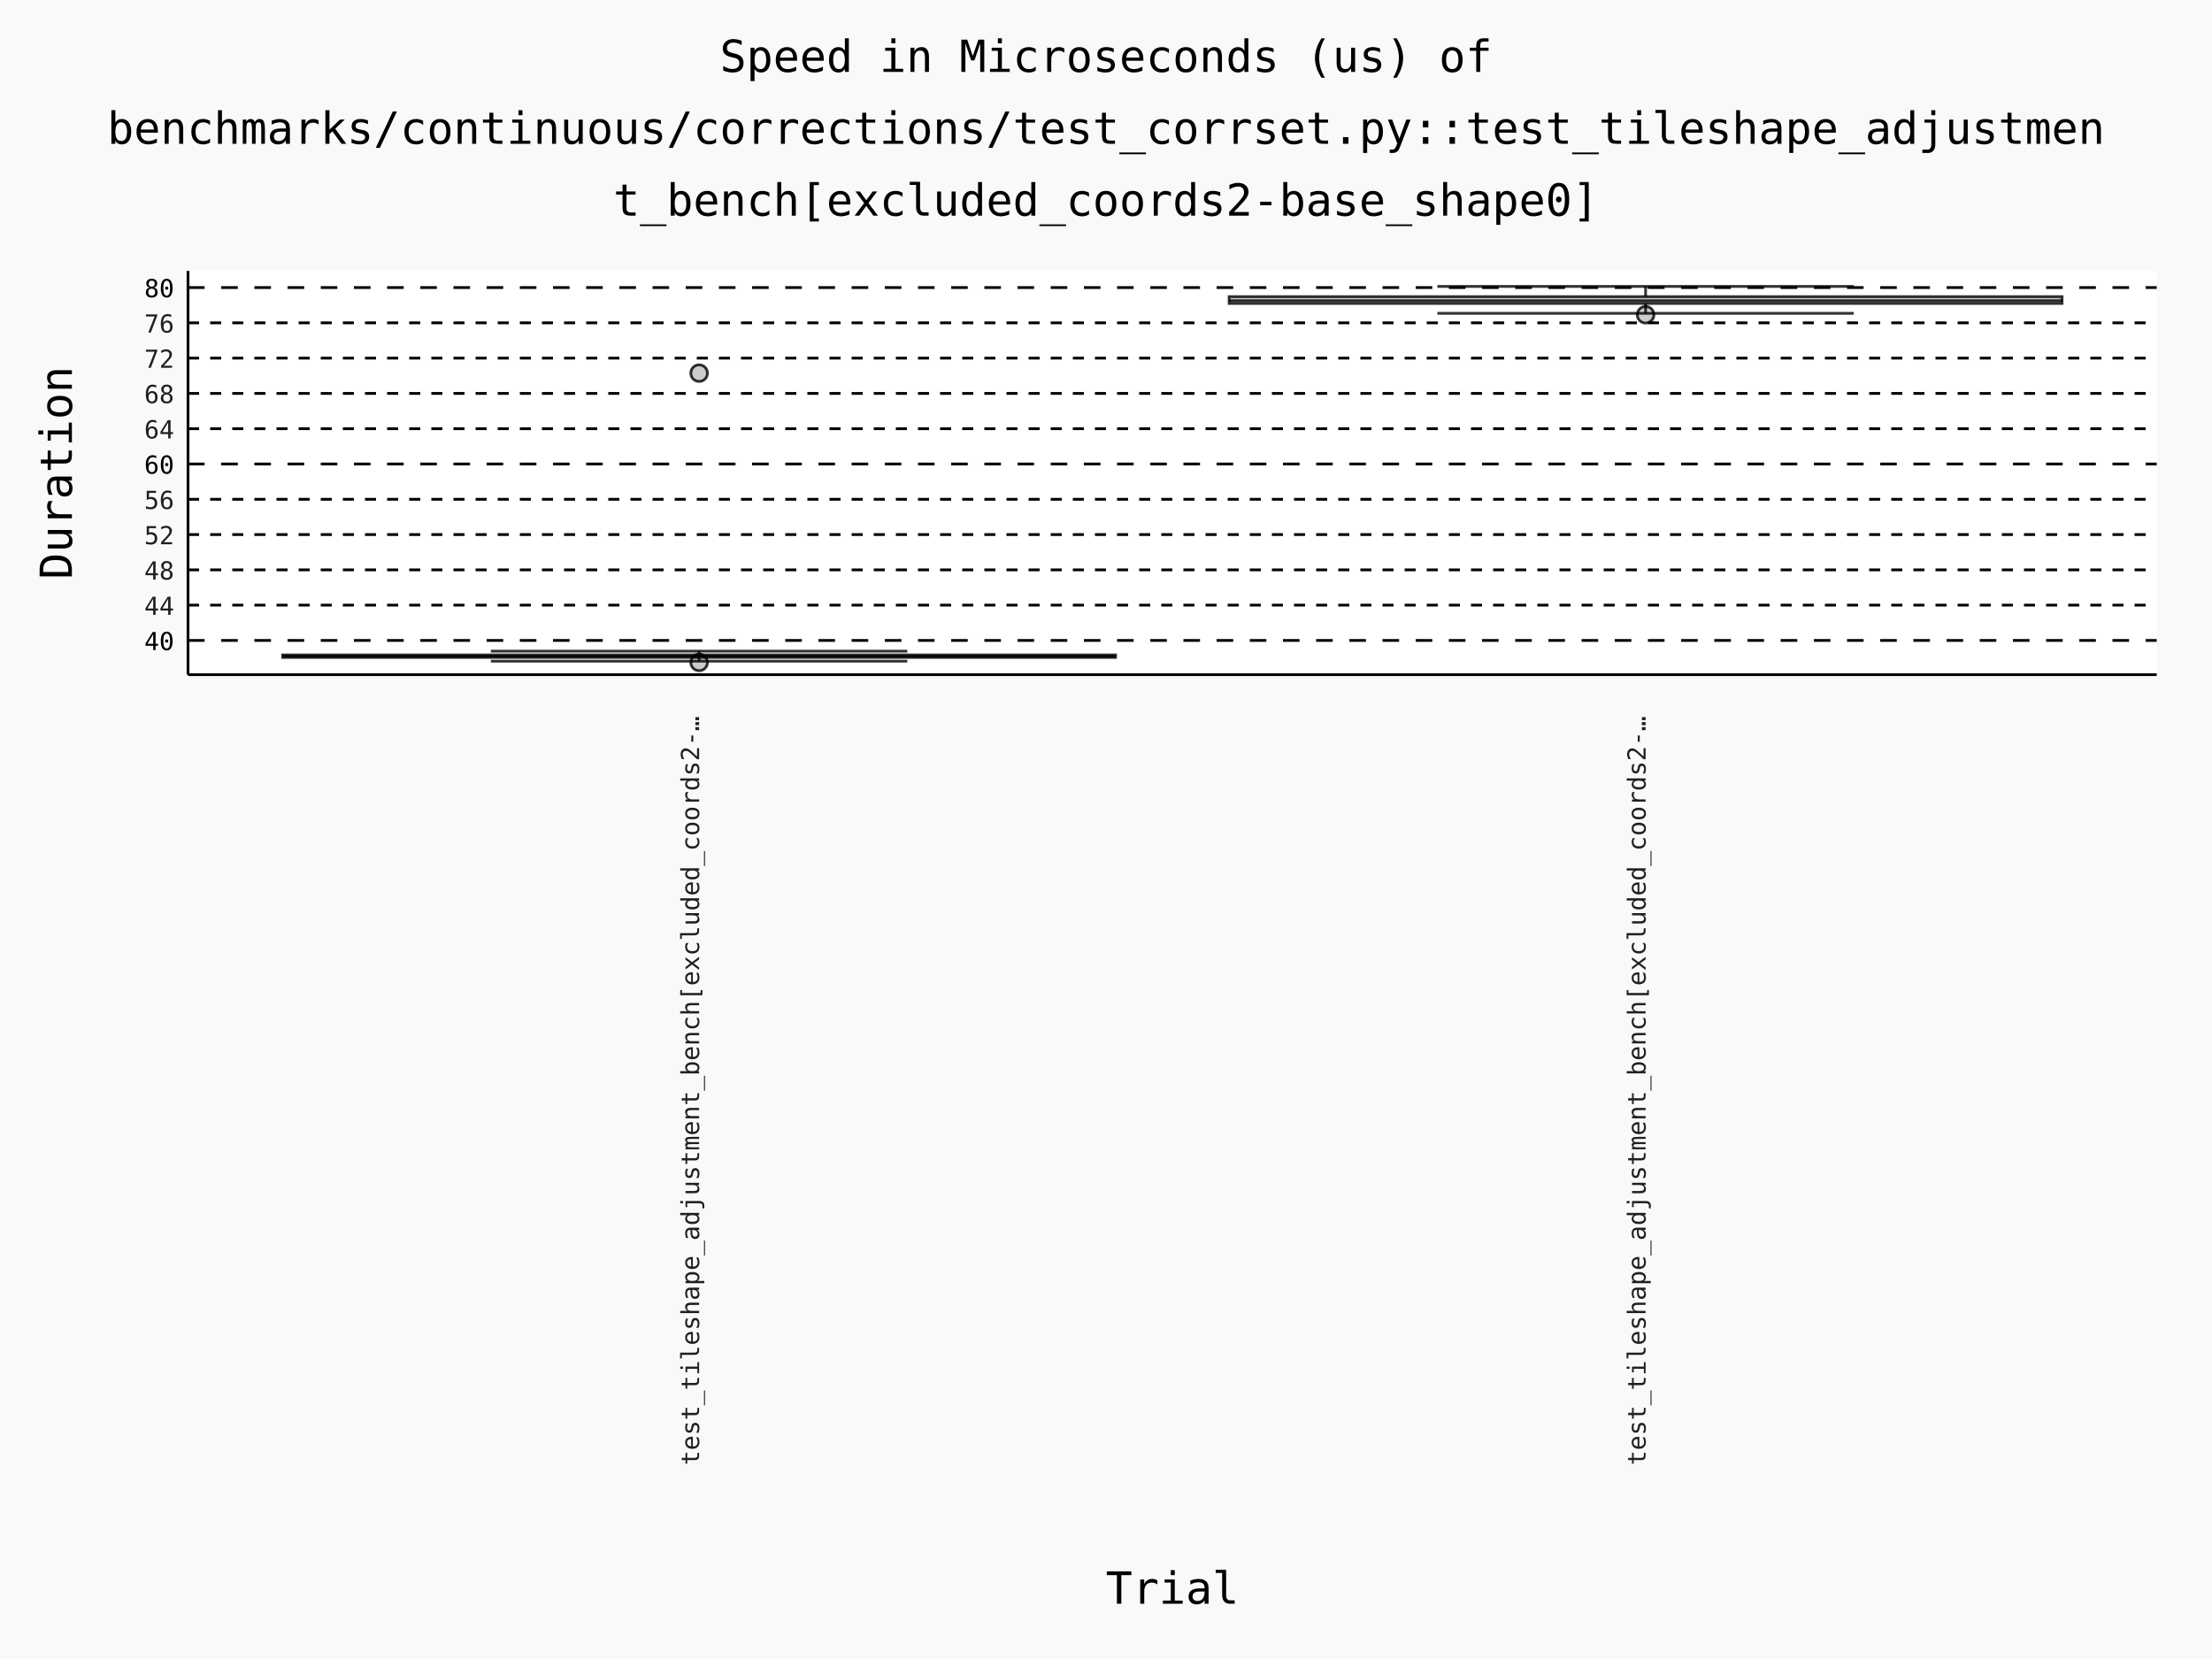
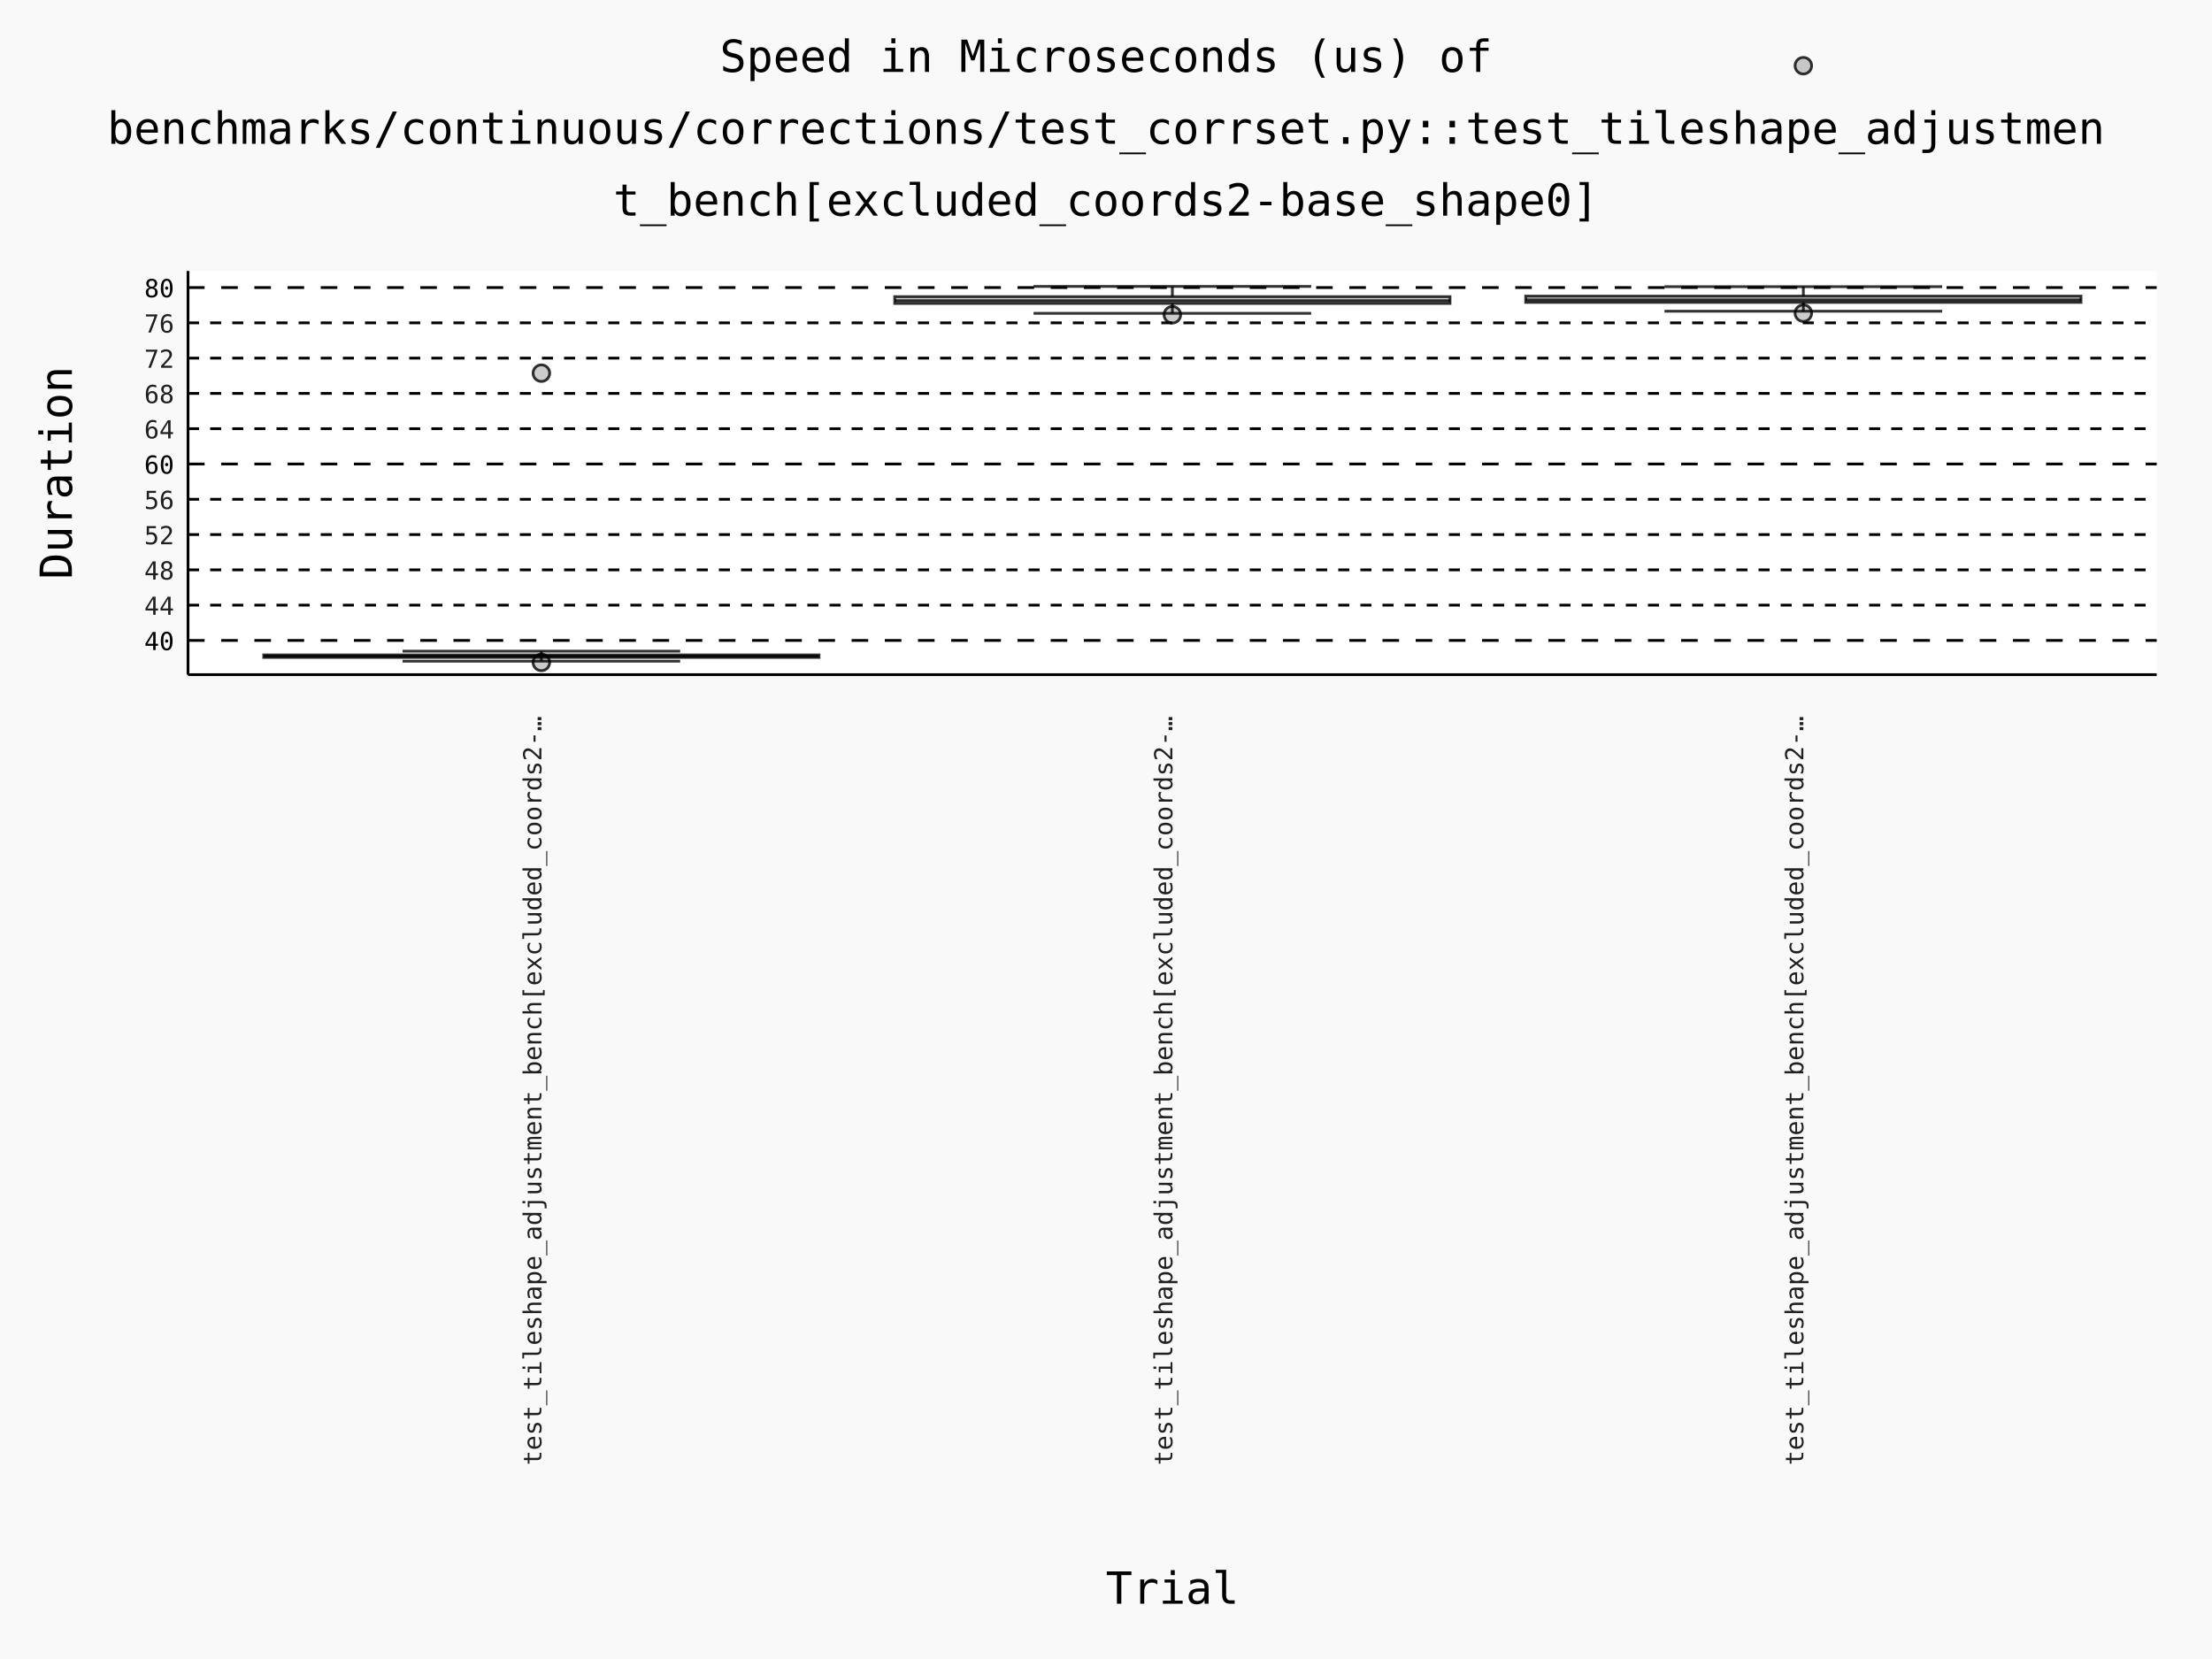
- <svg xmlns="http://www.w3.org/2000/svg" id="chart-c7060195-2ea2-4baa-a574-ca74a259362f" class="pygal-chart" viewBox="0 0 800 600">
+ <svg xmlns="http://www.w3.org/2000/svg" id="chart-9f1f89f4-7e4f-487c-b4a5-bc67298674f6" class="pygal-chart" viewBox="0 0 800 600">
  <defs>
-     <style type="text/css">#chart-c7060195-2ea2-4baa-a574-ca74a259362f{-webkit-user-select:none;-webkit-font-smoothing:antialiased;font-family:Consolas,"Deja Vu Sans Mono","Bitstream Vera Sans Mono","Courier New",monospace}#chart-c7060195-2ea2-4baa-a574-ca74a259362f .title{font-family:Consolas,"Deja Vu Sans Mono","Bitstream Vera Sans Mono","Courier New",monospace;font-size:16px}#chart-c7060195-2ea2-4baa-a574-ca74a259362f .legends .legend text{font-family:Consolas,"Deja Vu Sans Mono","Bitstream Vera Sans Mono","Courier New",monospace;font-size:14px}#chart-c7060195-2ea2-4baa-a574-ca74a259362f .axis text{font-family:Consolas,"Deja Vu Sans Mono","Bitstream Vera Sans Mono","Courier New",monospace;font-size:10px}#chart-c7060195-2ea2-4baa-a574-ca74a259362f .axis text.major{font-family:Consolas,"Deja Vu Sans Mono","Bitstream Vera Sans Mono","Courier New",monospace;font-size:10px}#chart-c7060195-2ea2-4baa-a574-ca74a259362f .text-overlay text.value{font-family:Consolas,"Deja Vu Sans Mono","Bitstream Vera Sans Mono","Courier New",monospace;font-size:16px}#chart-c7060195-2ea2-4baa-a574-ca74a259362f .text-overlay text.label{font-family:Consolas,"Deja Vu Sans Mono","Bitstream Vera Sans Mono","Courier New",monospace;font-size:10px}#chart-c7060195-2ea2-4baa-a574-ca74a259362f .tooltip{font-family:Consolas,"Deja Vu Sans Mono","Bitstream Vera Sans Mono","Courier New",monospace;font-size:14px}#chart-c7060195-2ea2-4baa-a574-ca74a259362f text.no_data{font-family:Consolas,"Deja Vu Sans Mono","Bitstream Vera Sans Mono","Courier New",monospace;font-size:64px}
- #chart-c7060195-2ea2-4baa-a574-ca74a259362f{background-color:rgba(249,249,249,1)}#chart-c7060195-2ea2-4baa-a574-ca74a259362f path,#chart-c7060195-2ea2-4baa-a574-ca74a259362f line,#chart-c7060195-2ea2-4baa-a574-ca74a259362f rect,#chart-c7060195-2ea2-4baa-a574-ca74a259362f circle{-webkit-transition:150ms;-moz-transition:150ms;transition:150ms}#chart-c7060195-2ea2-4baa-a574-ca74a259362f .graph &gt; .background{fill:rgba(249,249,249,1)}#chart-c7060195-2ea2-4baa-a574-ca74a259362f .plot &gt; .background{fill:rgba(255,255,255,1)}#chart-c7060195-2ea2-4baa-a574-ca74a259362f .graph{fill:rgba(0,0,0,.87)}#chart-c7060195-2ea2-4baa-a574-ca74a259362f text.no_data{fill:rgba(0,0,0,1)}#chart-c7060195-2ea2-4baa-a574-ca74a259362f .title{fill:rgba(0,0,0,1)}#chart-c7060195-2ea2-4baa-a574-ca74a259362f .legends .legend text{fill:rgba(0,0,0,.87)}#chart-c7060195-2ea2-4baa-a574-ca74a259362f .legends .legend:hover text{fill:rgba(0,0,0,1)}#chart-c7060195-2ea2-4baa-a574-ca74a259362f .axis .line{stroke:rgba(0,0,0,1)}#chart-c7060195-2ea2-4baa-a574-ca74a259362f .axis .guide.line{stroke:rgba(0,0,0,.54)}#chart-c7060195-2ea2-4baa-a574-ca74a259362f .axis .major.line{stroke:rgba(0,0,0,.87)}#chart-c7060195-2ea2-4baa-a574-ca74a259362f .axis text.major{fill:rgba(0,0,0,1)}#chart-c7060195-2ea2-4baa-a574-ca74a259362f .axis.y .guides:hover .guide.line,#chart-c7060195-2ea2-4baa-a574-ca74a259362f .line-graph .axis.x .guides:hover .guide.line,#chart-c7060195-2ea2-4baa-a574-ca74a259362f .stackedline-graph .axis.x .guides:hover .guide.line,#chart-c7060195-2ea2-4baa-a574-ca74a259362f .xy-graph .axis.x .guides:hover .guide.line{stroke:rgba(0,0,0,1)}#chart-c7060195-2ea2-4baa-a574-ca74a259362f .axis .guides:hover text{fill:rgba(0,0,0,1)}#chart-c7060195-2ea2-4baa-a574-ca74a259362f .reactive{fill-opacity:.7;stroke-opacity:.8;stroke-width:1}#chart-c7060195-2ea2-4baa-a574-ca74a259362f .ci{stroke:rgba(0,0,0,.87)}#chart-c7060195-2ea2-4baa-a574-ca74a259362f .reactive.active,#chart-c7060195-2ea2-4baa-a574-ca74a259362f .active .reactive{fill-opacity:.8;stroke-opacity:.9;stroke-width:4}#chart-c7060195-2ea2-4baa-a574-ca74a259362f .ci .reactive.active{stroke-width:1.5}#chart-c7060195-2ea2-4baa-a574-ca74a259362f .series text{fill:rgba(0,0,0,1)}#chart-c7060195-2ea2-4baa-a574-ca74a259362f .tooltip rect{fill:rgba(255,255,255,1);stroke:rgba(0,0,0,1);-webkit-transition:opacity 150ms;-moz-transition:opacity 150ms;transition:opacity 150ms}#chart-c7060195-2ea2-4baa-a574-ca74a259362f .tooltip .label{fill:rgba(0,0,0,.87)}#chart-c7060195-2ea2-4baa-a574-ca74a259362f .tooltip .label{fill:rgba(0,0,0,.87)}#chart-c7060195-2ea2-4baa-a574-ca74a259362f .tooltip .legend{font-size:.8em;fill:rgba(0,0,0,.54)}#chart-c7060195-2ea2-4baa-a574-ca74a259362f .tooltip .x_label{font-size:.6em;fill:rgba(0,0,0,1)}#chart-c7060195-2ea2-4baa-a574-ca74a259362f .tooltip .xlink{font-size:.5em;text-decoration:underline}#chart-c7060195-2ea2-4baa-a574-ca74a259362f .tooltip .value{font-size:1.5em}#chart-c7060195-2ea2-4baa-a574-ca74a259362f .bound{font-size:.5em}#chart-c7060195-2ea2-4baa-a574-ca74a259362f .max-value{font-size:.75em;fill:rgba(0,0,0,.54)}#chart-c7060195-2ea2-4baa-a574-ca74a259362f .map-element{fill:rgba(255,255,255,1);stroke:rgba(0,0,0,.54) !important}#chart-c7060195-2ea2-4baa-a574-ca74a259362f .map-element .reactive{fill-opacity:inherit;stroke-opacity:inherit}#chart-c7060195-2ea2-4baa-a574-ca74a259362f .color-0,#chart-c7060195-2ea2-4baa-a574-ca74a259362f .color-0 a:visited{stroke:#000000;fill:#000000}#chart-c7060195-2ea2-4baa-a574-ca74a259362f .color-1,#chart-c7060195-2ea2-4baa-a574-ca74a259362f .color-1 a:visited{stroke:#000000;fill:#000000}#chart-c7060195-2ea2-4baa-a574-ca74a259362f .text-overlay .color-0 text{fill:white}#chart-c7060195-2ea2-4baa-a574-ca74a259362f .text-overlay .color-1 text{fill:white}
- #chart-c7060195-2ea2-4baa-a574-ca74a259362f text.no_data{text-anchor:middle}#chart-c7060195-2ea2-4baa-a574-ca74a259362f .guide.line{fill:none}#chart-c7060195-2ea2-4baa-a574-ca74a259362f .centered{text-anchor:middle}#chart-c7060195-2ea2-4baa-a574-ca74a259362f .title{text-anchor:middle}#chart-c7060195-2ea2-4baa-a574-ca74a259362f .legends .legend text{fill-opacity:1}#chart-c7060195-2ea2-4baa-a574-ca74a259362f .axis.x text{text-anchor:middle}#chart-c7060195-2ea2-4baa-a574-ca74a259362f .axis.x:not(.web) text[transform]{text-anchor:start}#chart-c7060195-2ea2-4baa-a574-ca74a259362f .axis.x:not(.web) text[transform].backwards{text-anchor:end}#chart-c7060195-2ea2-4baa-a574-ca74a259362f .axis.y text{text-anchor:end}#chart-c7060195-2ea2-4baa-a574-ca74a259362f .axis.y text[transform].backwards{text-anchor:start}#chart-c7060195-2ea2-4baa-a574-ca74a259362f .axis.y2 text{text-anchor:start}#chart-c7060195-2ea2-4baa-a574-ca74a259362f .axis.y2 text[transform].backwards{text-anchor:end}#chart-c7060195-2ea2-4baa-a574-ca74a259362f .axis .guide.line{stroke-dasharray:4,4;stroke:black}#chart-c7060195-2ea2-4baa-a574-ca74a259362f .axis .major.guide.line{stroke-dasharray:6,6;stroke:black}#chart-c7060195-2ea2-4baa-a574-ca74a259362f .horizontal .axis.y .guide.line,#chart-c7060195-2ea2-4baa-a574-ca74a259362f .horizontal .axis.y2 .guide.line,#chart-c7060195-2ea2-4baa-a574-ca74a259362f .vertical .axis.x .guide.line{opacity:0}#chart-c7060195-2ea2-4baa-a574-ca74a259362f .horizontal .axis.always_show .guide.line,#chart-c7060195-2ea2-4baa-a574-ca74a259362f .vertical .axis.always_show .guide.line{opacity:1 !important}#chart-c7060195-2ea2-4baa-a574-ca74a259362f .axis.y .guides:hover .guide.line,#chart-c7060195-2ea2-4baa-a574-ca74a259362f .axis.y2 .guides:hover .guide.line,#chart-c7060195-2ea2-4baa-a574-ca74a259362f .axis.x .guides:hover .guide.line{opacity:1}#chart-c7060195-2ea2-4baa-a574-ca74a259362f .axis .guides:hover text{opacity:1}#chart-c7060195-2ea2-4baa-a574-ca74a259362f .nofill{fill:none}#chart-c7060195-2ea2-4baa-a574-ca74a259362f .subtle-fill{fill-opacity:.2}#chart-c7060195-2ea2-4baa-a574-ca74a259362f .dot{stroke-width:1px;fill-opacity:1;stroke-opacity:1}#chart-c7060195-2ea2-4baa-a574-ca74a259362f .dot.active{stroke-width:5px}#chart-c7060195-2ea2-4baa-a574-ca74a259362f .dot.negative{fill:transparent}#chart-c7060195-2ea2-4baa-a574-ca74a259362f text,#chart-c7060195-2ea2-4baa-a574-ca74a259362f tspan{stroke:none !important}#chart-c7060195-2ea2-4baa-a574-ca74a259362f .series text.active{opacity:1}#chart-c7060195-2ea2-4baa-a574-ca74a259362f .tooltip rect{fill-opacity:.95;stroke-width:.5}#chart-c7060195-2ea2-4baa-a574-ca74a259362f .tooltip text{fill-opacity:1}#chart-c7060195-2ea2-4baa-a574-ca74a259362f .showable{visibility:hidden}#chart-c7060195-2ea2-4baa-a574-ca74a259362f .showable.shown{visibility:visible}#chart-c7060195-2ea2-4baa-a574-ca74a259362f .gauge-background{fill:rgba(229,229,229,1);stroke:none}#chart-c7060195-2ea2-4baa-a574-ca74a259362f .bg-lines{stroke:rgba(249,249,249,1);stroke-width:2px}
+     <style type="text/css">#chart-9f1f89f4-7e4f-487c-b4a5-bc67298674f6{-webkit-user-select:none;-webkit-font-smoothing:antialiased;font-family:Consolas,"Deja Vu Sans Mono","Bitstream Vera Sans Mono","Courier New",monospace}#chart-9f1f89f4-7e4f-487c-b4a5-bc67298674f6 .title{font-family:Consolas,"Deja Vu Sans Mono","Bitstream Vera Sans Mono","Courier New",monospace;font-size:16px}#chart-9f1f89f4-7e4f-487c-b4a5-bc67298674f6 .legends .legend text{font-family:Consolas,"Deja Vu Sans Mono","Bitstream Vera Sans Mono","Courier New",monospace;font-size:14px}#chart-9f1f89f4-7e4f-487c-b4a5-bc67298674f6 .axis text{font-family:Consolas,"Deja Vu Sans Mono","Bitstream Vera Sans Mono","Courier New",monospace;font-size:10px}#chart-9f1f89f4-7e4f-487c-b4a5-bc67298674f6 .axis text.major{font-family:Consolas,"Deja Vu Sans Mono","Bitstream Vera Sans Mono","Courier New",monospace;font-size:10px}#chart-9f1f89f4-7e4f-487c-b4a5-bc67298674f6 .text-overlay text.value{font-family:Consolas,"Deja Vu Sans Mono","Bitstream Vera Sans Mono","Courier New",monospace;font-size:16px}#chart-9f1f89f4-7e4f-487c-b4a5-bc67298674f6 .text-overlay text.label{font-family:Consolas,"Deja Vu Sans Mono","Bitstream Vera Sans Mono","Courier New",monospace;font-size:10px}#chart-9f1f89f4-7e4f-487c-b4a5-bc67298674f6 .tooltip{font-family:Consolas,"Deja Vu Sans Mono","Bitstream Vera Sans Mono","Courier New",monospace;font-size:14px}#chart-9f1f89f4-7e4f-487c-b4a5-bc67298674f6 text.no_data{font-family:Consolas,"Deja Vu Sans Mono","Bitstream Vera Sans Mono","Courier New",monospace;font-size:64px}
+ #chart-9f1f89f4-7e4f-487c-b4a5-bc67298674f6{background-color:rgba(249,249,249,1)}#chart-9f1f89f4-7e4f-487c-b4a5-bc67298674f6 path,#chart-9f1f89f4-7e4f-487c-b4a5-bc67298674f6 line,#chart-9f1f89f4-7e4f-487c-b4a5-bc67298674f6 rect,#chart-9f1f89f4-7e4f-487c-b4a5-bc67298674f6 circle{-webkit-transition:150ms;-moz-transition:150ms;transition:150ms}#chart-9f1f89f4-7e4f-487c-b4a5-bc67298674f6 .graph &gt; .background{fill:rgba(249,249,249,1)}#chart-9f1f89f4-7e4f-487c-b4a5-bc67298674f6 .plot &gt; .background{fill:rgba(255,255,255,1)}#chart-9f1f89f4-7e4f-487c-b4a5-bc67298674f6 .graph{fill:rgba(0,0,0,.87)}#chart-9f1f89f4-7e4f-487c-b4a5-bc67298674f6 text.no_data{fill:rgba(0,0,0,1)}#chart-9f1f89f4-7e4f-487c-b4a5-bc67298674f6 .title{fill:rgba(0,0,0,1)}#chart-9f1f89f4-7e4f-487c-b4a5-bc67298674f6 .legends .legend text{fill:rgba(0,0,0,.87)}#chart-9f1f89f4-7e4f-487c-b4a5-bc67298674f6 .legends .legend:hover text{fill:rgba(0,0,0,1)}#chart-9f1f89f4-7e4f-487c-b4a5-bc67298674f6 .axis .line{stroke:rgba(0,0,0,1)}#chart-9f1f89f4-7e4f-487c-b4a5-bc67298674f6 .axis .guide.line{stroke:rgba(0,0,0,.54)}#chart-9f1f89f4-7e4f-487c-b4a5-bc67298674f6 .axis .major.line{stroke:rgba(0,0,0,.87)}#chart-9f1f89f4-7e4f-487c-b4a5-bc67298674f6 .axis text.major{fill:rgba(0,0,0,1)}#chart-9f1f89f4-7e4f-487c-b4a5-bc67298674f6 .axis.y .guides:hover .guide.line,#chart-9f1f89f4-7e4f-487c-b4a5-bc67298674f6 .line-graph .axis.x .guides:hover .guide.line,#chart-9f1f89f4-7e4f-487c-b4a5-bc67298674f6 .stackedline-graph .axis.x .guides:hover .guide.line,#chart-9f1f89f4-7e4f-487c-b4a5-bc67298674f6 .xy-graph .axis.x .guides:hover .guide.line{stroke:rgba(0,0,0,1)}#chart-9f1f89f4-7e4f-487c-b4a5-bc67298674f6 .axis .guides:hover text{fill:rgba(0,0,0,1)}#chart-9f1f89f4-7e4f-487c-b4a5-bc67298674f6 .reactive{fill-opacity:.7;stroke-opacity:.8;stroke-width:1}#chart-9f1f89f4-7e4f-487c-b4a5-bc67298674f6 .ci{stroke:rgba(0,0,0,.87)}#chart-9f1f89f4-7e4f-487c-b4a5-bc67298674f6 .reactive.active,#chart-9f1f89f4-7e4f-487c-b4a5-bc67298674f6 .active .reactive{fill-opacity:.8;stroke-opacity:.9;stroke-width:4}#chart-9f1f89f4-7e4f-487c-b4a5-bc67298674f6 .ci .reactive.active{stroke-width:1.5}#chart-9f1f89f4-7e4f-487c-b4a5-bc67298674f6 .series text{fill:rgba(0,0,0,1)}#chart-9f1f89f4-7e4f-487c-b4a5-bc67298674f6 .tooltip rect{fill:rgba(255,255,255,1);stroke:rgba(0,0,0,1);-webkit-transition:opacity 150ms;-moz-transition:opacity 150ms;transition:opacity 150ms}#chart-9f1f89f4-7e4f-487c-b4a5-bc67298674f6 .tooltip .label{fill:rgba(0,0,0,.87)}#chart-9f1f89f4-7e4f-487c-b4a5-bc67298674f6 .tooltip .label{fill:rgba(0,0,0,.87)}#chart-9f1f89f4-7e4f-487c-b4a5-bc67298674f6 .tooltip .legend{font-size:.8em;fill:rgba(0,0,0,.54)}#chart-9f1f89f4-7e4f-487c-b4a5-bc67298674f6 .tooltip .x_label{font-size:.6em;fill:rgba(0,0,0,1)}#chart-9f1f89f4-7e4f-487c-b4a5-bc67298674f6 .tooltip .xlink{font-size:.5em;text-decoration:underline}#chart-9f1f89f4-7e4f-487c-b4a5-bc67298674f6 .tooltip .value{font-size:1.5em}#chart-9f1f89f4-7e4f-487c-b4a5-bc67298674f6 .bound{font-size:.5em}#chart-9f1f89f4-7e4f-487c-b4a5-bc67298674f6 .max-value{font-size:.75em;fill:rgba(0,0,0,.54)}#chart-9f1f89f4-7e4f-487c-b4a5-bc67298674f6 .map-element{fill:rgba(255,255,255,1);stroke:rgba(0,0,0,.54) !important}#chart-9f1f89f4-7e4f-487c-b4a5-bc67298674f6 .map-element .reactive{fill-opacity:inherit;stroke-opacity:inherit}#chart-9f1f89f4-7e4f-487c-b4a5-bc67298674f6 .color-0,#chart-9f1f89f4-7e4f-487c-b4a5-bc67298674f6 .color-0 a:visited{stroke:#000000;fill:#000000}#chart-9f1f89f4-7e4f-487c-b4a5-bc67298674f6 .color-1,#chart-9f1f89f4-7e4f-487c-b4a5-bc67298674f6 .color-1 a:visited{stroke:#000000;fill:#000000}#chart-9f1f89f4-7e4f-487c-b4a5-bc67298674f6 .color-2,#chart-9f1f89f4-7e4f-487c-b4a5-bc67298674f6 .color-2 a:visited{stroke:#000000;fill:#000000}#chart-9f1f89f4-7e4f-487c-b4a5-bc67298674f6 .text-overlay .color-0 text{fill:white}#chart-9f1f89f4-7e4f-487c-b4a5-bc67298674f6 .text-overlay .color-1 text{fill:white}#chart-9f1f89f4-7e4f-487c-b4a5-bc67298674f6 .text-overlay .color-2 text{fill:white}
+ #chart-9f1f89f4-7e4f-487c-b4a5-bc67298674f6 text.no_data{text-anchor:middle}#chart-9f1f89f4-7e4f-487c-b4a5-bc67298674f6 .guide.line{fill:none}#chart-9f1f89f4-7e4f-487c-b4a5-bc67298674f6 .centered{text-anchor:middle}#chart-9f1f89f4-7e4f-487c-b4a5-bc67298674f6 .title{text-anchor:middle}#chart-9f1f89f4-7e4f-487c-b4a5-bc67298674f6 .legends .legend text{fill-opacity:1}#chart-9f1f89f4-7e4f-487c-b4a5-bc67298674f6 .axis.x text{text-anchor:middle}#chart-9f1f89f4-7e4f-487c-b4a5-bc67298674f6 .axis.x:not(.web) text[transform]{text-anchor:start}#chart-9f1f89f4-7e4f-487c-b4a5-bc67298674f6 .axis.x:not(.web) text[transform].backwards{text-anchor:end}#chart-9f1f89f4-7e4f-487c-b4a5-bc67298674f6 .axis.y text{text-anchor:end}#chart-9f1f89f4-7e4f-487c-b4a5-bc67298674f6 .axis.y text[transform].backwards{text-anchor:start}#chart-9f1f89f4-7e4f-487c-b4a5-bc67298674f6 .axis.y2 text{text-anchor:start}#chart-9f1f89f4-7e4f-487c-b4a5-bc67298674f6 .axis.y2 text[transform].backwards{text-anchor:end}#chart-9f1f89f4-7e4f-487c-b4a5-bc67298674f6 .axis .guide.line{stroke-dasharray:4,4;stroke:black}#chart-9f1f89f4-7e4f-487c-b4a5-bc67298674f6 .axis .major.guide.line{stroke-dasharray:6,6;stroke:black}#chart-9f1f89f4-7e4f-487c-b4a5-bc67298674f6 .horizontal .axis.y .guide.line,#chart-9f1f89f4-7e4f-487c-b4a5-bc67298674f6 .horizontal .axis.y2 .guide.line,#chart-9f1f89f4-7e4f-487c-b4a5-bc67298674f6 .vertical .axis.x .guide.line{opacity:0}#chart-9f1f89f4-7e4f-487c-b4a5-bc67298674f6 .horizontal .axis.always_show .guide.line,#chart-9f1f89f4-7e4f-487c-b4a5-bc67298674f6 .vertical .axis.always_show .guide.line{opacity:1 !important}#chart-9f1f89f4-7e4f-487c-b4a5-bc67298674f6 .axis.y .guides:hover .guide.line,#chart-9f1f89f4-7e4f-487c-b4a5-bc67298674f6 .axis.y2 .guides:hover .guide.line,#chart-9f1f89f4-7e4f-487c-b4a5-bc67298674f6 .axis.x .guides:hover .guide.line{opacity:1}#chart-9f1f89f4-7e4f-487c-b4a5-bc67298674f6 .axis .guides:hover text{opacity:1}#chart-9f1f89f4-7e4f-487c-b4a5-bc67298674f6 .nofill{fill:none}#chart-9f1f89f4-7e4f-487c-b4a5-bc67298674f6 .subtle-fill{fill-opacity:.2}#chart-9f1f89f4-7e4f-487c-b4a5-bc67298674f6 .dot{stroke-width:1px;fill-opacity:1;stroke-opacity:1}#chart-9f1f89f4-7e4f-487c-b4a5-bc67298674f6 .dot.active{stroke-width:5px}#chart-9f1f89f4-7e4f-487c-b4a5-bc67298674f6 .dot.negative{fill:transparent}#chart-9f1f89f4-7e4f-487c-b4a5-bc67298674f6 text,#chart-9f1f89f4-7e4f-487c-b4a5-bc67298674f6 tspan{stroke:none !important}#chart-9f1f89f4-7e4f-487c-b4a5-bc67298674f6 .series text.active{opacity:1}#chart-9f1f89f4-7e4f-487c-b4a5-bc67298674f6 .tooltip rect{fill-opacity:.95;stroke-width:.5}#chart-9f1f89f4-7e4f-487c-b4a5-bc67298674f6 .tooltip text{fill-opacity:1}#chart-9f1f89f4-7e4f-487c-b4a5-bc67298674f6 .showable{visibility:hidden}#chart-9f1f89f4-7e4f-487c-b4a5-bc67298674f6 .showable.shown{visibility:visible}#chart-9f1f89f4-7e4f-487c-b4a5-bc67298674f6 .gauge-background{fill:rgba(229,229,229,1);stroke:none}#chart-9f1f89f4-7e4f-487c-b4a5-bc67298674f6 .bg-lines{stroke:rgba(249,249,249,1);stroke-width:2px}
.tooltip .value{font-size:1em !important}.axis text{font-size:9px !important}</style>
  </defs>
  <g class="graph custombox-graph vertical">
    <rect x="0" y="0" width="800" height="600" class="background" />
    <g transform="translate(68, 98)" class="plot">
      <rect x="0" y="0" width="712.0" height="146.0" class="background" />
      <g class="axis y always_show">
        <path d="M0 146 h712" class="line" />
        <g class="guides">
          <path d="M0 133.621 h712" class="major guide line" />
          <text x="-5" y="137.121" class="major">40</text>
        </g>
        <g class="guides">
          <path d="M0 120.858 h712" class="guide line" />
          <text x="-5" y="124.358" class="">44</text>
        </g>
        <g class="guides">
          <path d="M0 108.096 h712" class="guide line" />
          <text x="-5" y="111.596" class="">48</text>
        </g>
        <g class="guides">
          <path d="M0 95.334 h712" class="guide line" />
          <text x="-5" y="98.834" class="">52</text>
        </g>
        <g class="guides">
          <path d="M0 82.572 h712" class="guide line" />
          <text x="-5" y="86.072" class="">56</text>
        </g>
        <g class="guides">
          <path d="M0 69.809 h712" class="major guide line" />
          <text x="-5" y="73.309" class="major">60</text>
        </g>
        <g class="guides">
          <path d="M0 57.047 h712" class="guide line" />
          <text x="-5" y="60.547" class="">64</text>
        </g>
        <g class="guides">
          <path d="M0 44.285 h712" class="guide line" />
          <text x="-5" y="47.785" class="">68</text>
        </g>
        <g class="guides">
          <path d="M0 31.523 h712" class="guide line" />
          <text x="-5" y="35.023" class="">72</text>
        </g>
        <g class="guides">
          <path d="M0 18.76 h712" class="guide line" />
          <text x="-5" y="22.26" class="">76</text>
        </g>
        <g class="guides">
          <path d="M0 5.998 h712" class="major guide line" />
          <text x="-5" y="9.498" class="major">80</text>
        </g>
      </g>
      <g class="axis x">
        <path d="M0 0 v146" class="line" />
        <g class="guides">
-           <path d="M184.846 0 v146" class="guide line" />
-           <text x="184.846" y="161.0" class="backwards" transform="rotate(270 184.8462 161)">test_tileshape_adjustment_bench[excluded_coords2-…</text>
+           <path d="M127.795 0 v146" class="guide line" />
+           <text x="127.795" y="161.0" class="backwards" transform="rotate(270 127.7949 161)">test_tileshape_adjustment_bench[excluded_coords2-…</text>
        </g>
        <g class="guides">
-           <path d="M527.154 0 v146" class="guide line" />
-           <text x="527.154" y="161.0" class="backwards" transform="rotate(270 527.1538 161)">test_tileshape_adjustment_bench[excluded_coords2-…</text>
+           <path d="M356 0 v146" class="guide line" />
+           <text x="356.0" y="161.0" class="backwards" transform="rotate(270 356 161)">test_tileshape_adjustment_bench[excluded_coords2-…</text>
+         </g>
+         <g class="guides">
+           <path d="M584.205 0 v146" class="guide line" />
+           <text x="584.205" y="161.0" class="backwards" transform="rotate(270 584.2051 161)">test_tileshape_adjustment_bench[excluded_coords2-…</text>
        </g>
      </g>
      <g class="series serie-0 color-0">
        <g class="boxes">
          <g class="box">
-             <path stroke-width="3" d="M109.538 141.121 L260.154 141.121" class="reactive tooltip-trigger" />
-             <path stroke-width="3" d="M34.231 139.346 L335.462 139.346" class="reactive tooltip-trigger" />
-             <path stroke-width="3" d="M109.538 137.5 L260.154 137.5" class="reactive tooltip-trigger" />
-             <path stroke-width="2" d="M184.846 141.121 L184.846 139.765" class="reactive tooltip-trigger" />
-             <path stroke-width="2" d="M184.846 137.5 L184.846 138.86" class="reactive tooltip-trigger" />
-             <rect x="34.231" y="138.86" height="0.905" width="301.231" class="subtle-fill reactive tooltip-trigger" />
-             <circle cx="184.846" cy="141.565" r="3" class="subtle-fill reactive tooltip-trigger" />
-             <circle cx="184.846" cy="36.954" r="3" class="subtle-fill reactive tooltip-trigger" />
+             <path stroke-width="3" d="M77.59 141.121 L178 141.121" class="reactive tooltip-trigger" />
+             <path stroke-width="3" d="M27.385 139.346 L228.205 139.346" class="reactive tooltip-trigger" />
+             <path stroke-width="3" d="M77.59 137.5 L178 137.5" class="reactive tooltip-trigger" />
+             <path stroke-width="2" d="M127.795 141.121 L127.795 139.765" class="reactive tooltip-trigger" />
+             <path stroke-width="2" d="M127.795 137.5 L127.795 138.86" class="reactive tooltip-trigger" />
+             <rect x="27.385" y="138.86" height="0.905" width="200.821" class="subtle-fill reactive tooltip-trigger" />
+             <circle cx="127.795" cy="141.565" r="3" class="subtle-fill reactive tooltip-trigger" />
+             <circle cx="127.795" cy="36.954" r="3" class="subtle-fill reactive tooltip-trigger" />
          </g>
        </g>
      </g>
      <g class="series serie-1 color-1">
        <g class="boxes">
          <g class="box">
-             <path stroke-width="3" d="M451.846 15.318 L602.462 15.318" class="reactive tooltip-trigger" />
-             <path stroke-width="3" d="M376.538 10.752 L677.769 10.752" class="reactive tooltip-trigger" />
-             <path stroke-width="3" d="M451.846 5.59 L602.462 5.59" class="reactive tooltip-trigger" />
-             <path stroke-width="2" d="M527.154 15.318 L527.154 11.744" class="reactive tooltip-trigger" />
-             <path stroke-width="2" d="M527.154 5.59 L527.154 9.291" class="reactive tooltip-trigger" />
-             <rect x="376.538" y="9.291" height="2.454" width="301.231" class="subtle-fill reactive tooltip-trigger" />
-             <circle cx="527.154" cy="15.832" r="3" class="subtle-fill reactive tooltip-trigger" />
-             <circle cx="527.154" cy="-106.112" r="3" class="subtle-fill reactive tooltip-trigger" />
+             <path stroke-width="3" d="M305.795 15.318 L406.205 15.318" class="reactive tooltip-trigger" />
+             <path stroke-width="3" d="M255.59 10.752 L456.41 10.752" class="reactive tooltip-trigger" />
+             <path stroke-width="3" d="M305.795 5.59 L406.205 5.59" class="reactive tooltip-trigger" />
+             <path stroke-width="2" d="M356 15.318 L356 11.744" class="reactive tooltip-trigger" />
+             <path stroke-width="2" d="M356 5.59 L356 9.291" class="reactive tooltip-trigger" />
+             <rect x="255.59" y="9.291" height="2.454" width="200.821" class="subtle-fill reactive tooltip-trigger" />
+             <circle cx="356" cy="15.832" r="3" class="subtle-fill reactive tooltip-trigger" />
+             <circle cx="356" cy="-106.112" r="3" class="subtle-fill reactive tooltip-trigger" />
+           </g>
+         </g>
+       </g>
+       <g class="series serie-2 color-2">
+         <g class="boxes">
+           <g class="box">
+             <path stroke-width="3" d="M534 14.552 L634.41 14.552" class="reactive tooltip-trigger" />
+             <path stroke-width="3" d="M483.795 10.468 L684.615 10.468" class="reactive tooltip-trigger" />
+             <path stroke-width="3" d="M534 5.682 L634.41 5.682" class="reactive tooltip-trigger" />
+             <path stroke-width="2" d="M584.205 14.552 L584.205 11.362" class="reactive tooltip-trigger" />
+             <path stroke-width="2" d="M584.205 5.682 L584.205 9.096" class="reactive tooltip-trigger" />
+             <rect x="483.795" y="9.096" height="2.265" width="200.821" class="subtle-fill reactive tooltip-trigger" />
+             <circle cx="584.205" cy="15.257" r="3" class="subtle-fill reactive tooltip-trigger" />
+             <circle cx="584.205" cy="-74.238" r="3" class="subtle-fill reactive tooltip-trigger" />
          </g>
        </g>
      </g>
    </g>
    <g class="titles">
      <text x="400.0" y="26" class="title plot_title">Speed in Microseconds (us) of</text>
      <text x="400.0" y="52" class="title plot_title">benchmarks/continuous/corrections/test_corrset.py::test_tileshape_adjustmen</text>
      <text x="400.0" y="78" class="title plot_title">t_bench[excluded_coords2-base_shape0]</text>
      <text x="424.0" y="580.0" class="title">Trial</text>
      <text x="0" y="197.0" class="title" transform="rotate(-90 0 171)">Duration</text>
    </g>
    <g transform="translate(68, 98)" class="plot overlay">
      <g class="series serie-0 color-0" />
      <g class="series serie-1 color-1" />
+       <g class="series serie-2 color-2" />
    </g>
    <g transform="translate(68, 98)" class="plot text-overlay">
      <g class="series serie-0 color-0" />
      <g class="series serie-1 color-1" />
+       <g class="series serie-2 color-2" />
    </g>
    <g transform="translate(68, 98)" class="plot tooltip-overlay">
      <g transform="translate(0 0)" style="opacity: 0" class="tooltip">
        <rect rx="0" ry="0" width="0" height="0" class="tooltip-box" />
        <g class="text" />
      </g>
    </g>
  </g>
</svg>
